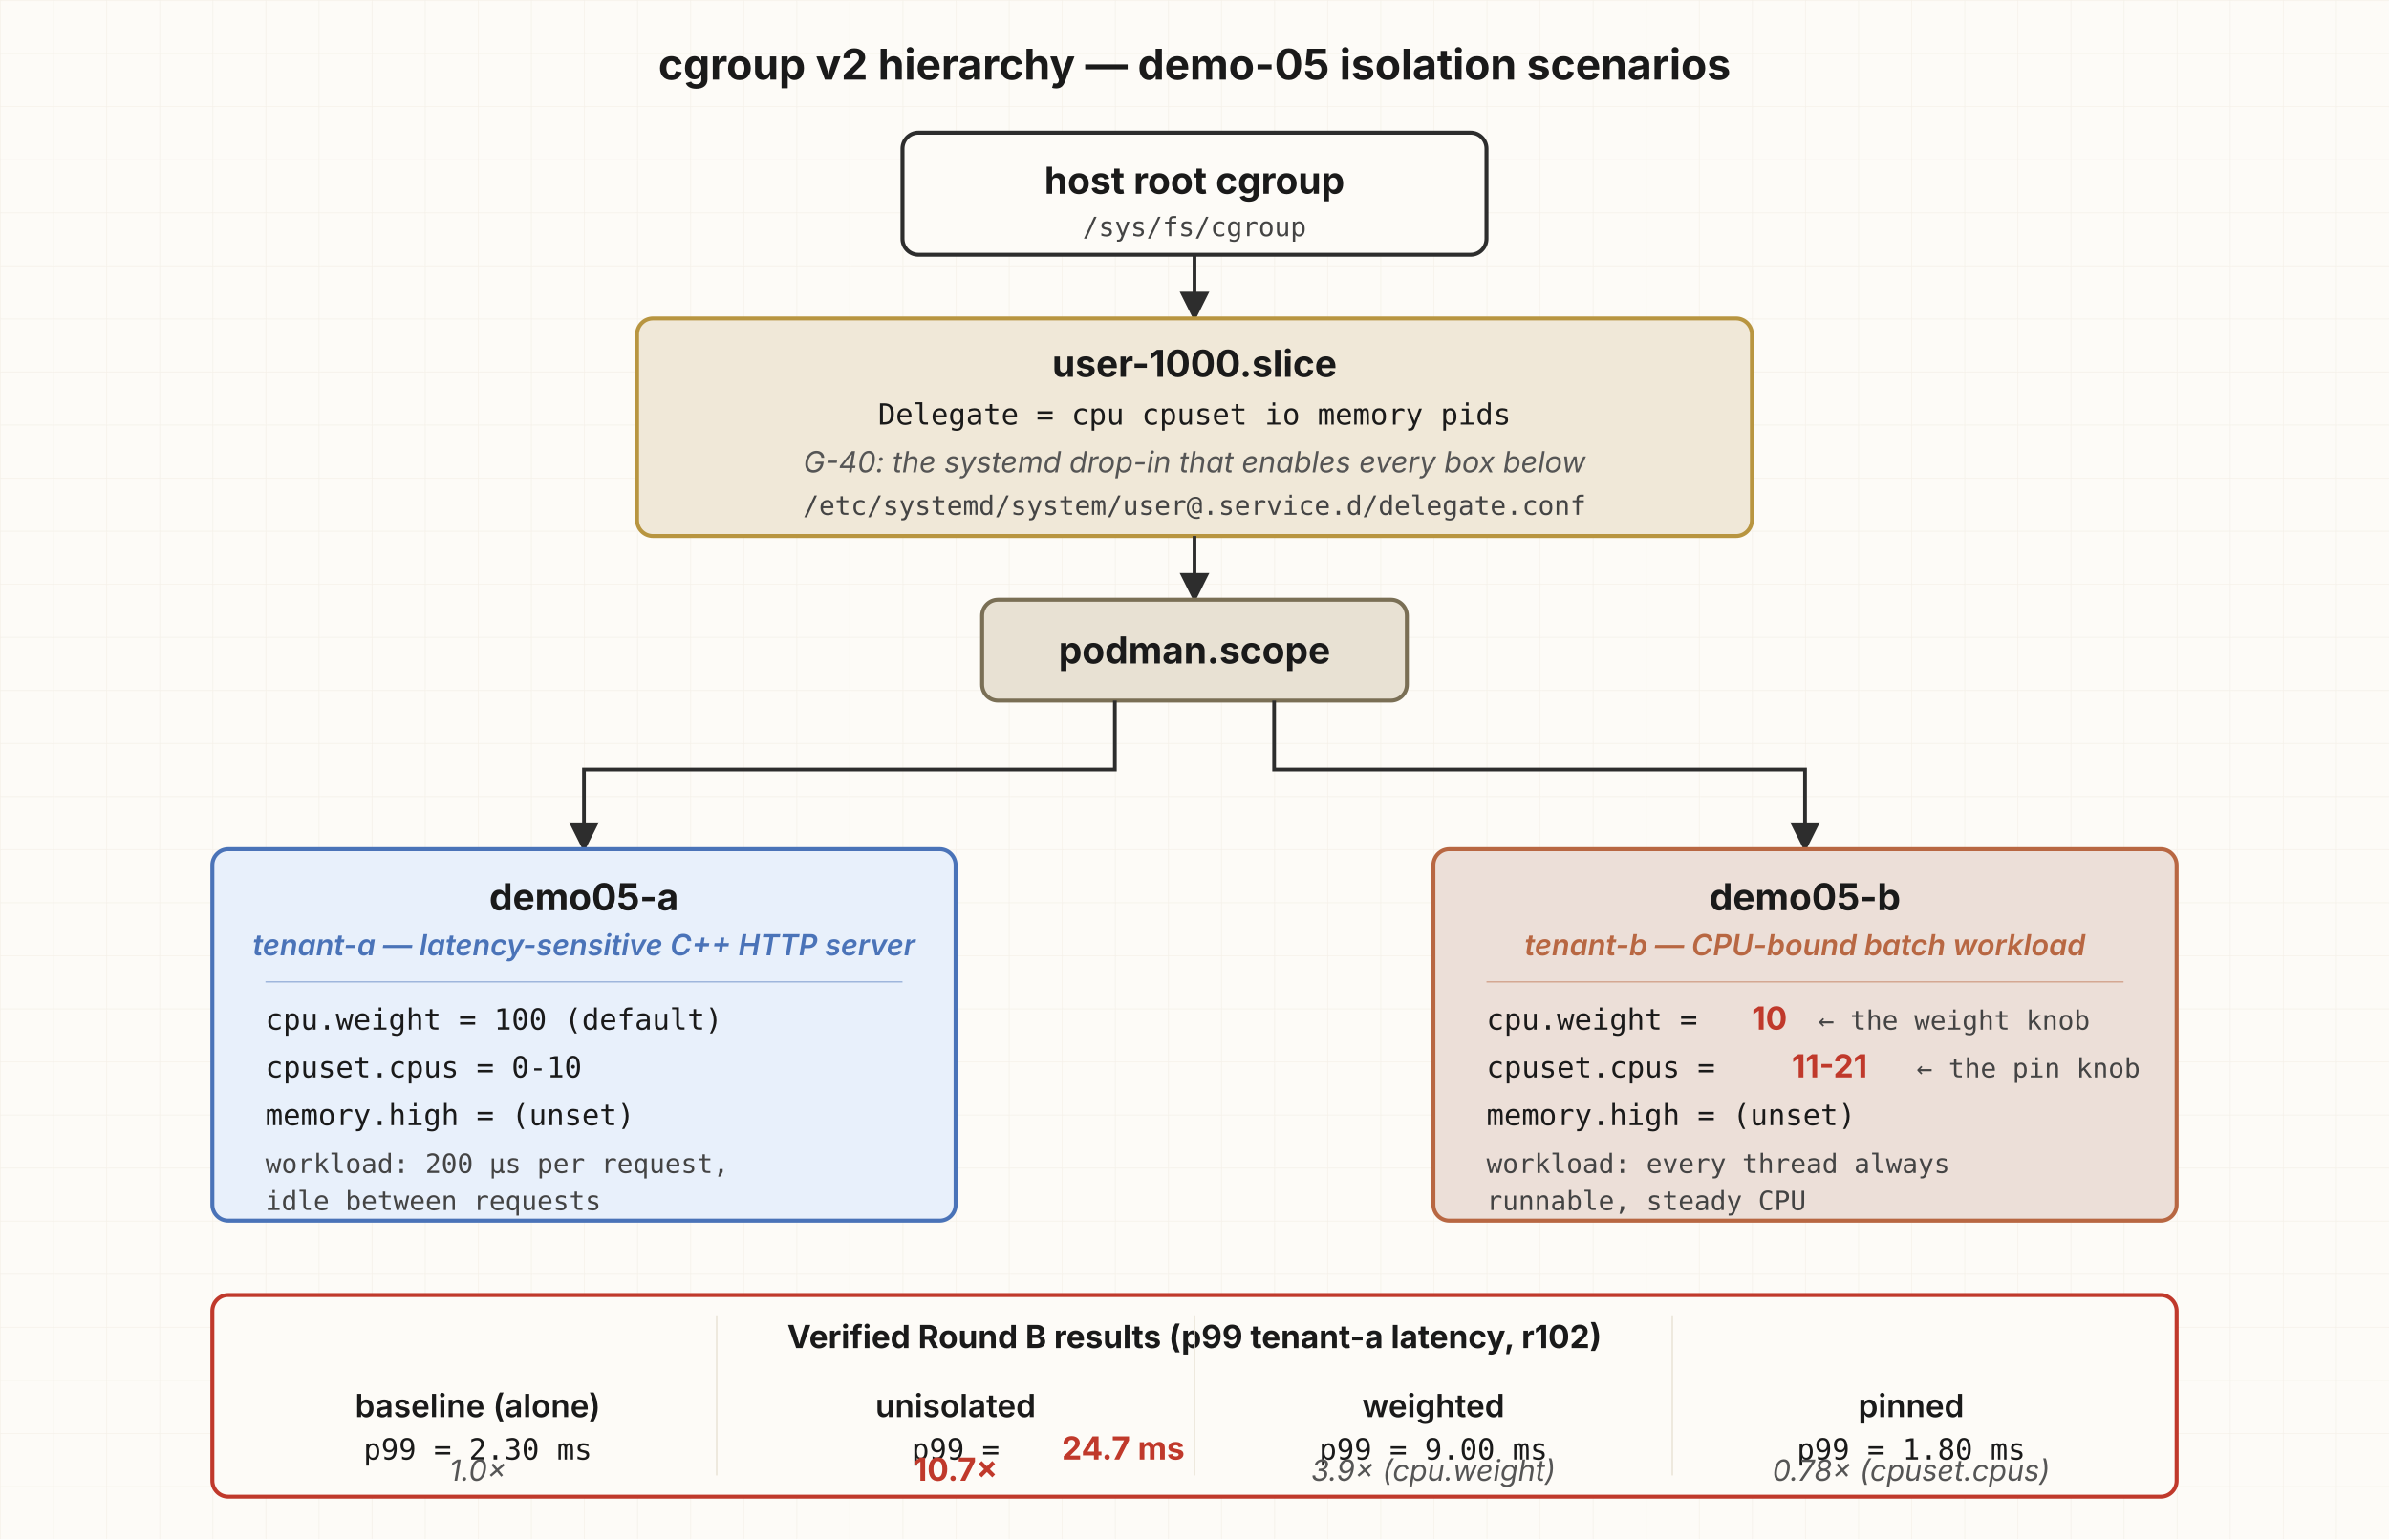
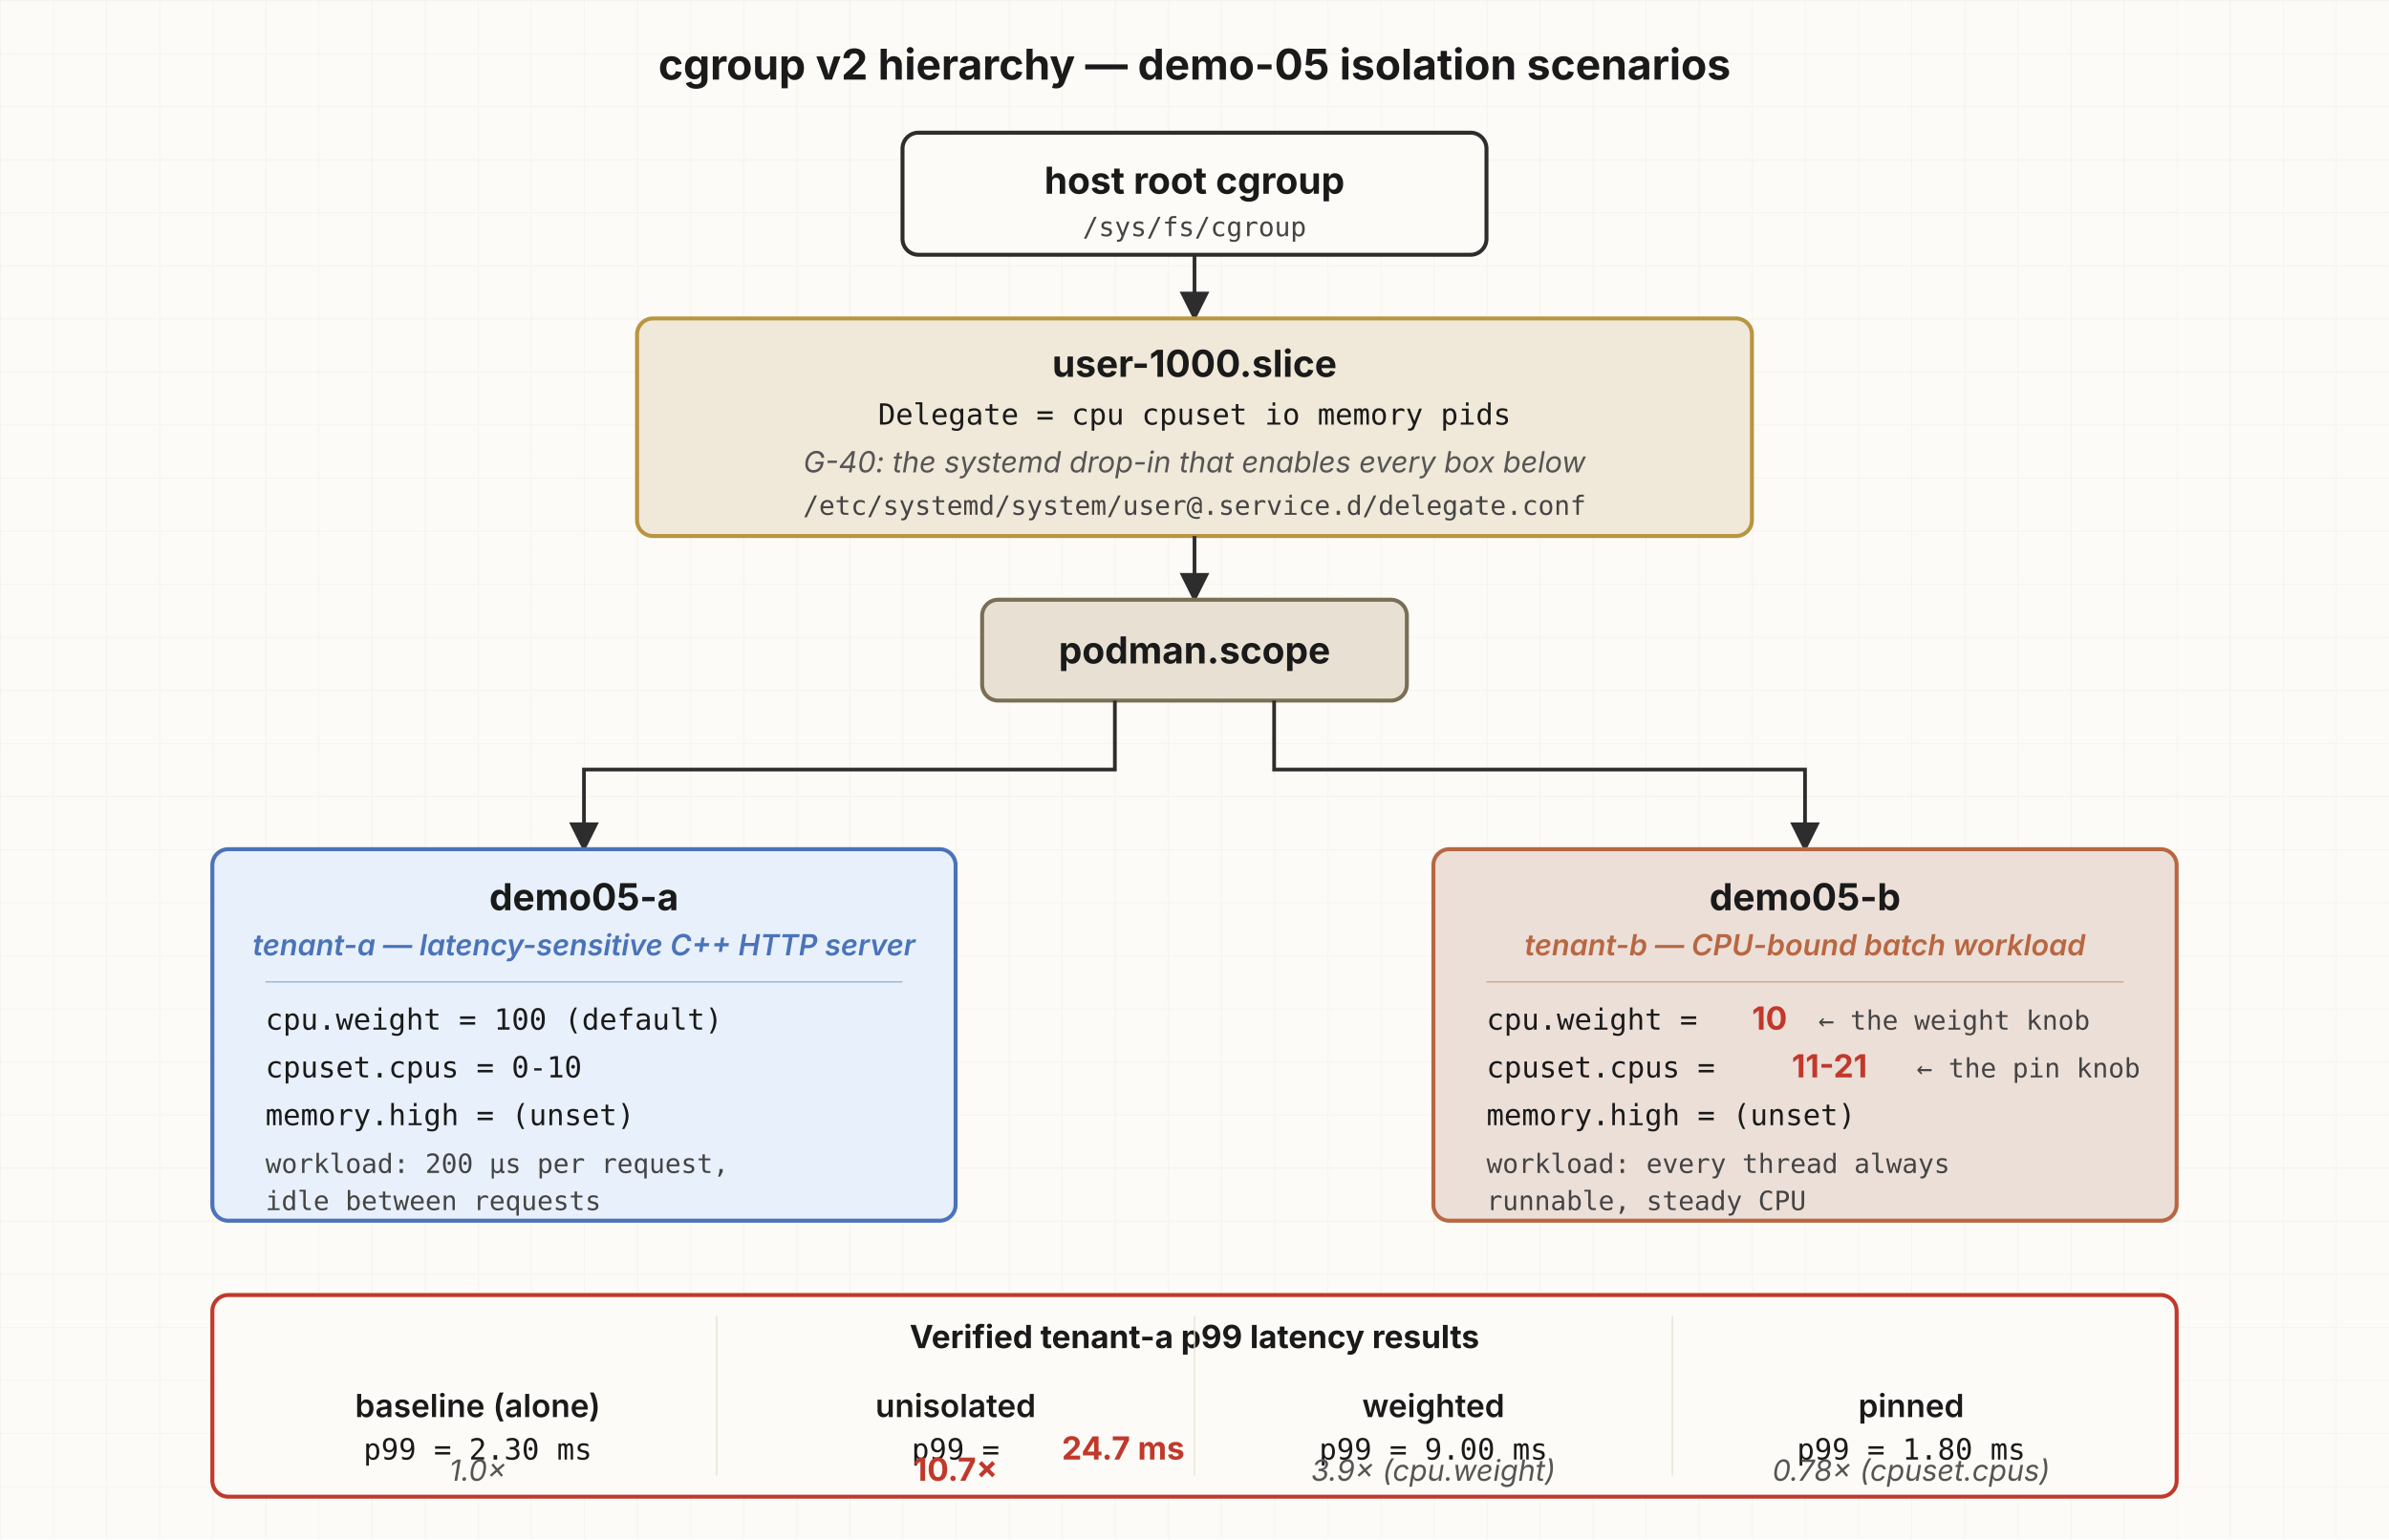
<svg xmlns="http://www.w3.org/2000/svg" viewBox="0 0 900 580" role="img" aria-label="cgroup v2 hierarchy for demo-05: host root contains user-1000.slice with the systemd Delegate drop-in, which contains podman.scope, which contains demo05-a (tenant-a, latency-sensitive, cpu.weight=100, cpuset.cpus=0-10) and demo05-b (tenant-b, CPU-bound, cpu.weight=10, cpuset.cpus=11-21). The verified Round B results are shown at the bottom: baseline p99 2.30 ms, unisolated 24.7 ms, weighted 9.0 ms, pinned 1.80 ms.">
  <defs>
    <style>
      .bg       { fill: #fdfbf7; }
      .grid     { stroke: #e8e1d3; stroke-width: 0.5; fill: none; }
      .band     { stroke-width: 1.5; rx: 6; ry: 6; }
      .b-root   { fill: #fdfbf7; stroke: #2d2d2d; }
      .b-slice  { fill: #f0e8d8; stroke: #b89540; }
      .b-scope  { fill: #e8e1d3; stroke: #7a6f55; }
      .b-a      { fill: #e8f0fb; stroke: #4a73b8; }
      .b-b      { fill: #ecdfd8; stroke: #b86742; }
      .b-result { fill: #fdfbf7; stroke: #c0392b; }
      .ttl      { font: 700 14px -apple-system, system-ui, "Segoe UI", sans-serif; fill: #1a1a1a; }
      .ttl-big  { font: 700 16px -apple-system, system-ui, "Segoe UI", sans-serif; fill: #1a1a1a; }
      .lbl      { font: 600 12px -apple-system, system-ui, "Segoe UI", sans-serif; fill: #1a1a1a; }
      .mono     { font: 11px ui-monospace, "SF Mono", Menlo, Consolas, monospace; fill: #1a1a1a; }
      .mono-sm  { font: 10px ui-monospace, "SF Mono", Menlo, Consolas, monospace; fill: #444; }
      .sec      { font: italic 11px -apple-system, system-ui, "Segoe UI", sans-serif; fill: #555; }
      .role     { font: italic 600 11px -apple-system, system-ui, "Segoe UI", sans-serif; }
      .role-a   { fill: #4a73b8; }
      .role-b   { fill: #b86742; }
      .arrow    { stroke: #2d2d2d; stroke-width: 1.4; fill: none; }
      .arrow-r  { stroke: #c0392b; stroke-width: 2; fill: none; }
      .accent   { fill: #c0392b; }
      .accent-t { font: 700 12px -apple-system, system-ui, "Segoe UI", sans-serif; fill: #c0392b; }
      .res-h    { font: 700 12px -apple-system, system-ui, "Segoe UI", sans-serif; fill: #1a1a1a; }
      .res-v    { font: 11px ui-monospace, "SF Mono", Menlo, Consolas, monospace; fill: #1a1a1a; }
    </style>
    <pattern id="grid" width="20" height="20" patternUnits="userSpaceOnUse">
      <path d="M 20 0 L 0 0 0 20" class="grid" />
    </pattern>
    <marker id="arrowhead" viewBox="0 0 10 10" refX="9" refY="5" markerUnits="strokeWidth" markerWidth="8" markerHeight="8" orient="auto">
      <path d="M 0 0 L 10 5 L 0 10 z" fill="#2d2d2d" />
    </marker>
    <marker id="arrowhead-r" viewBox="0 0 10 10" refX="9" refY="5" markerUnits="strokeWidth" markerWidth="8" markerHeight="8" orient="auto">
      <path d="M 0 0 L 10 5 L 0 10 z" fill="#c0392b" />
    </marker>
  </defs>
  <rect class="bg" width="900" height="580" />
  <rect width="900" height="580" fill="url(#grid)" opacity="0.4" />
  <text x="450" y="30" class="ttl-big" text-anchor="middle">cgroup v2 hierarchy — demo-05 isolation scenarios</text>
  <rect class="band b-root" x="340" y="50" width="220" height="46" />
  <text x="450" y="73" class="ttl" text-anchor="middle">host root cgroup</text>
  <text x="450" y="89" class="mono-sm" text-anchor="middle">/sys/fs/cgroup</text>
  <line x1="450" y1="96" x2="450" y2="120" class="arrow" marker-end="url(#arrowhead)" />
  <rect class="band b-slice" x="240" y="120" width="420" height="82" />
  <text x="450" y="142" class="ttl" text-anchor="middle">user-1000.slice</text>
  <text x="450" y="160" class="mono" text-anchor="middle">Delegate = cpu cpuset io memory pids</text>
  <text x="450" y="178" class="sec" text-anchor="middle">G-40: the systemd drop-in that enables every box below</text>
  <text x="450" y="194" class="mono-sm" text-anchor="middle">/etc/systemd/system/user@.service.d/delegate.conf</text>
  <line x1="450" y1="202" x2="450" y2="226" class="arrow" marker-end="url(#arrowhead)" />
  <rect class="band b-scope" x="370" y="226" width="160" height="38" />
  <text x="450" y="250" class="ttl" text-anchor="middle">podman.scope</text>
  <path class="arrow" d="M 420 264 L 420 290 L 220 290 L 220 320" marker-end="url(#arrowhead)" />
  <path class="arrow" d="M 480 264 L 480 290 L 680 290 L 680 320" marker-end="url(#arrowhead)" />
  <rect class="band b-a" x="80" y="320" width="280" height="140" />
  <text x="220" y="343" class="ttl" text-anchor="middle">demo05-a</text>
  <text x="220" y="360" class="role role-a" text-anchor="middle">tenant-a — latency-sensitive C++ HTTP server</text>
  <line x1="100" y1="370" x2="340" y2="370" stroke="#4a73b8" stroke-width="0.5" opacity="0.5" />
  <text x="100" y="388" class="mono">cpu.weight     = 100  (default)</text>
  <text x="100" y="406" class="mono">cpuset.cpus    = 0-10</text>
  <text x="100" y="424" class="mono">memory.high    = (unset)</text>
  <text x="100" y="442" class="mono-sm" fill="#666">workload: 200 µs per request,</text>
  <text x="100" y="456" class="mono-sm" fill="#666">          idle between requests</text>
  <rect class="band b-b" x="540" y="320" width="280" height="140" />
  <text x="680" y="343" class="ttl" text-anchor="middle">demo05-b</text>
  <text x="680" y="360" class="role role-b" text-anchor="middle">tenant-b — CPU-bound batch workload</text>
  <line x1="560" y1="370" x2="800" y2="370" stroke="#b86742" stroke-width="0.5" opacity="0.5" />
  <text x="560" y="388" class="mono">cpu.weight     = </text>
  <text x="660" y="388" class="accent-t">10</text>
  <text x="685" y="388" class="mono-sm" fill="#666">← the weight knob</text>
  <text x="560" y="406" class="mono">cpuset.cpus    = </text>
  <text x="675" y="406" class="accent-t">11-21</text>
  <text x="722" y="406" class="mono-sm" fill="#666">← the pin knob</text>
  <text x="560" y="424" class="mono">memory.high    = (unset)</text>
  <text x="560" y="442" class="mono-sm" fill="#666">workload: every thread always</text>
  <text x="560" y="456" class="mono-sm" fill="#666">          runnable, steady CPU</text>
  <rect class="band b-result" x="80" y="488" width="740" height="76" />
-   <text x="450" y="508" class="res-h" text-anchor="middle">Verified Round B results (p99 tenant-a latency, r102)</text>
+   <text x="450" y="508" class="res-h" text-anchor="middle">Verified tenant-a p99 latency results</text>
  <text x="180" y="534" class="lbl" text-anchor="middle">baseline (alone)</text>
  <text x="180" y="550" class="res-v" text-anchor="middle">p99 = 2.30 ms</text>
  <text x="180" y="558" class="sec" text-anchor="middle">1.0×</text>
  <text x="360" y="534" class="lbl" text-anchor="middle">unisolated</text>
  <text x="360" y="550" class="res-v" text-anchor="middle">p99 = </text>
  <text x="400" y="550" class="accent-t">24.7 ms</text>
  <text x="360" y="558" class="accent-t" text-anchor="middle">10.7×</text>
  <text x="540" y="534" class="lbl" text-anchor="middle">weighted</text>
  <text x="540" y="550" class="res-v" text-anchor="middle">p99 = 9.00 ms</text>
  <text x="540" y="558" class="sec" text-anchor="middle">3.9× (cpu.weight)</text>
  <text x="720" y="534" class="lbl" text-anchor="middle">pinned</text>
  <text x="720" y="550" class="res-v" text-anchor="middle">p99 = 1.80 ms</text>
  <text x="720" y="558" class="sec" text-anchor="middle">0.78× (cpuset.cpus)</text>
  <line x1="270" y1="496" x2="270" y2="556" stroke="#e8e1d3" stroke-width="0.5" />
  <line x1="450" y1="496" x2="450" y2="556" stroke="#e8e1d3" stroke-width="0.5" />
  <line x1="630" y1="496" x2="630" y2="556" stroke="#e8e1d3" stroke-width="0.5" />
</svg>
